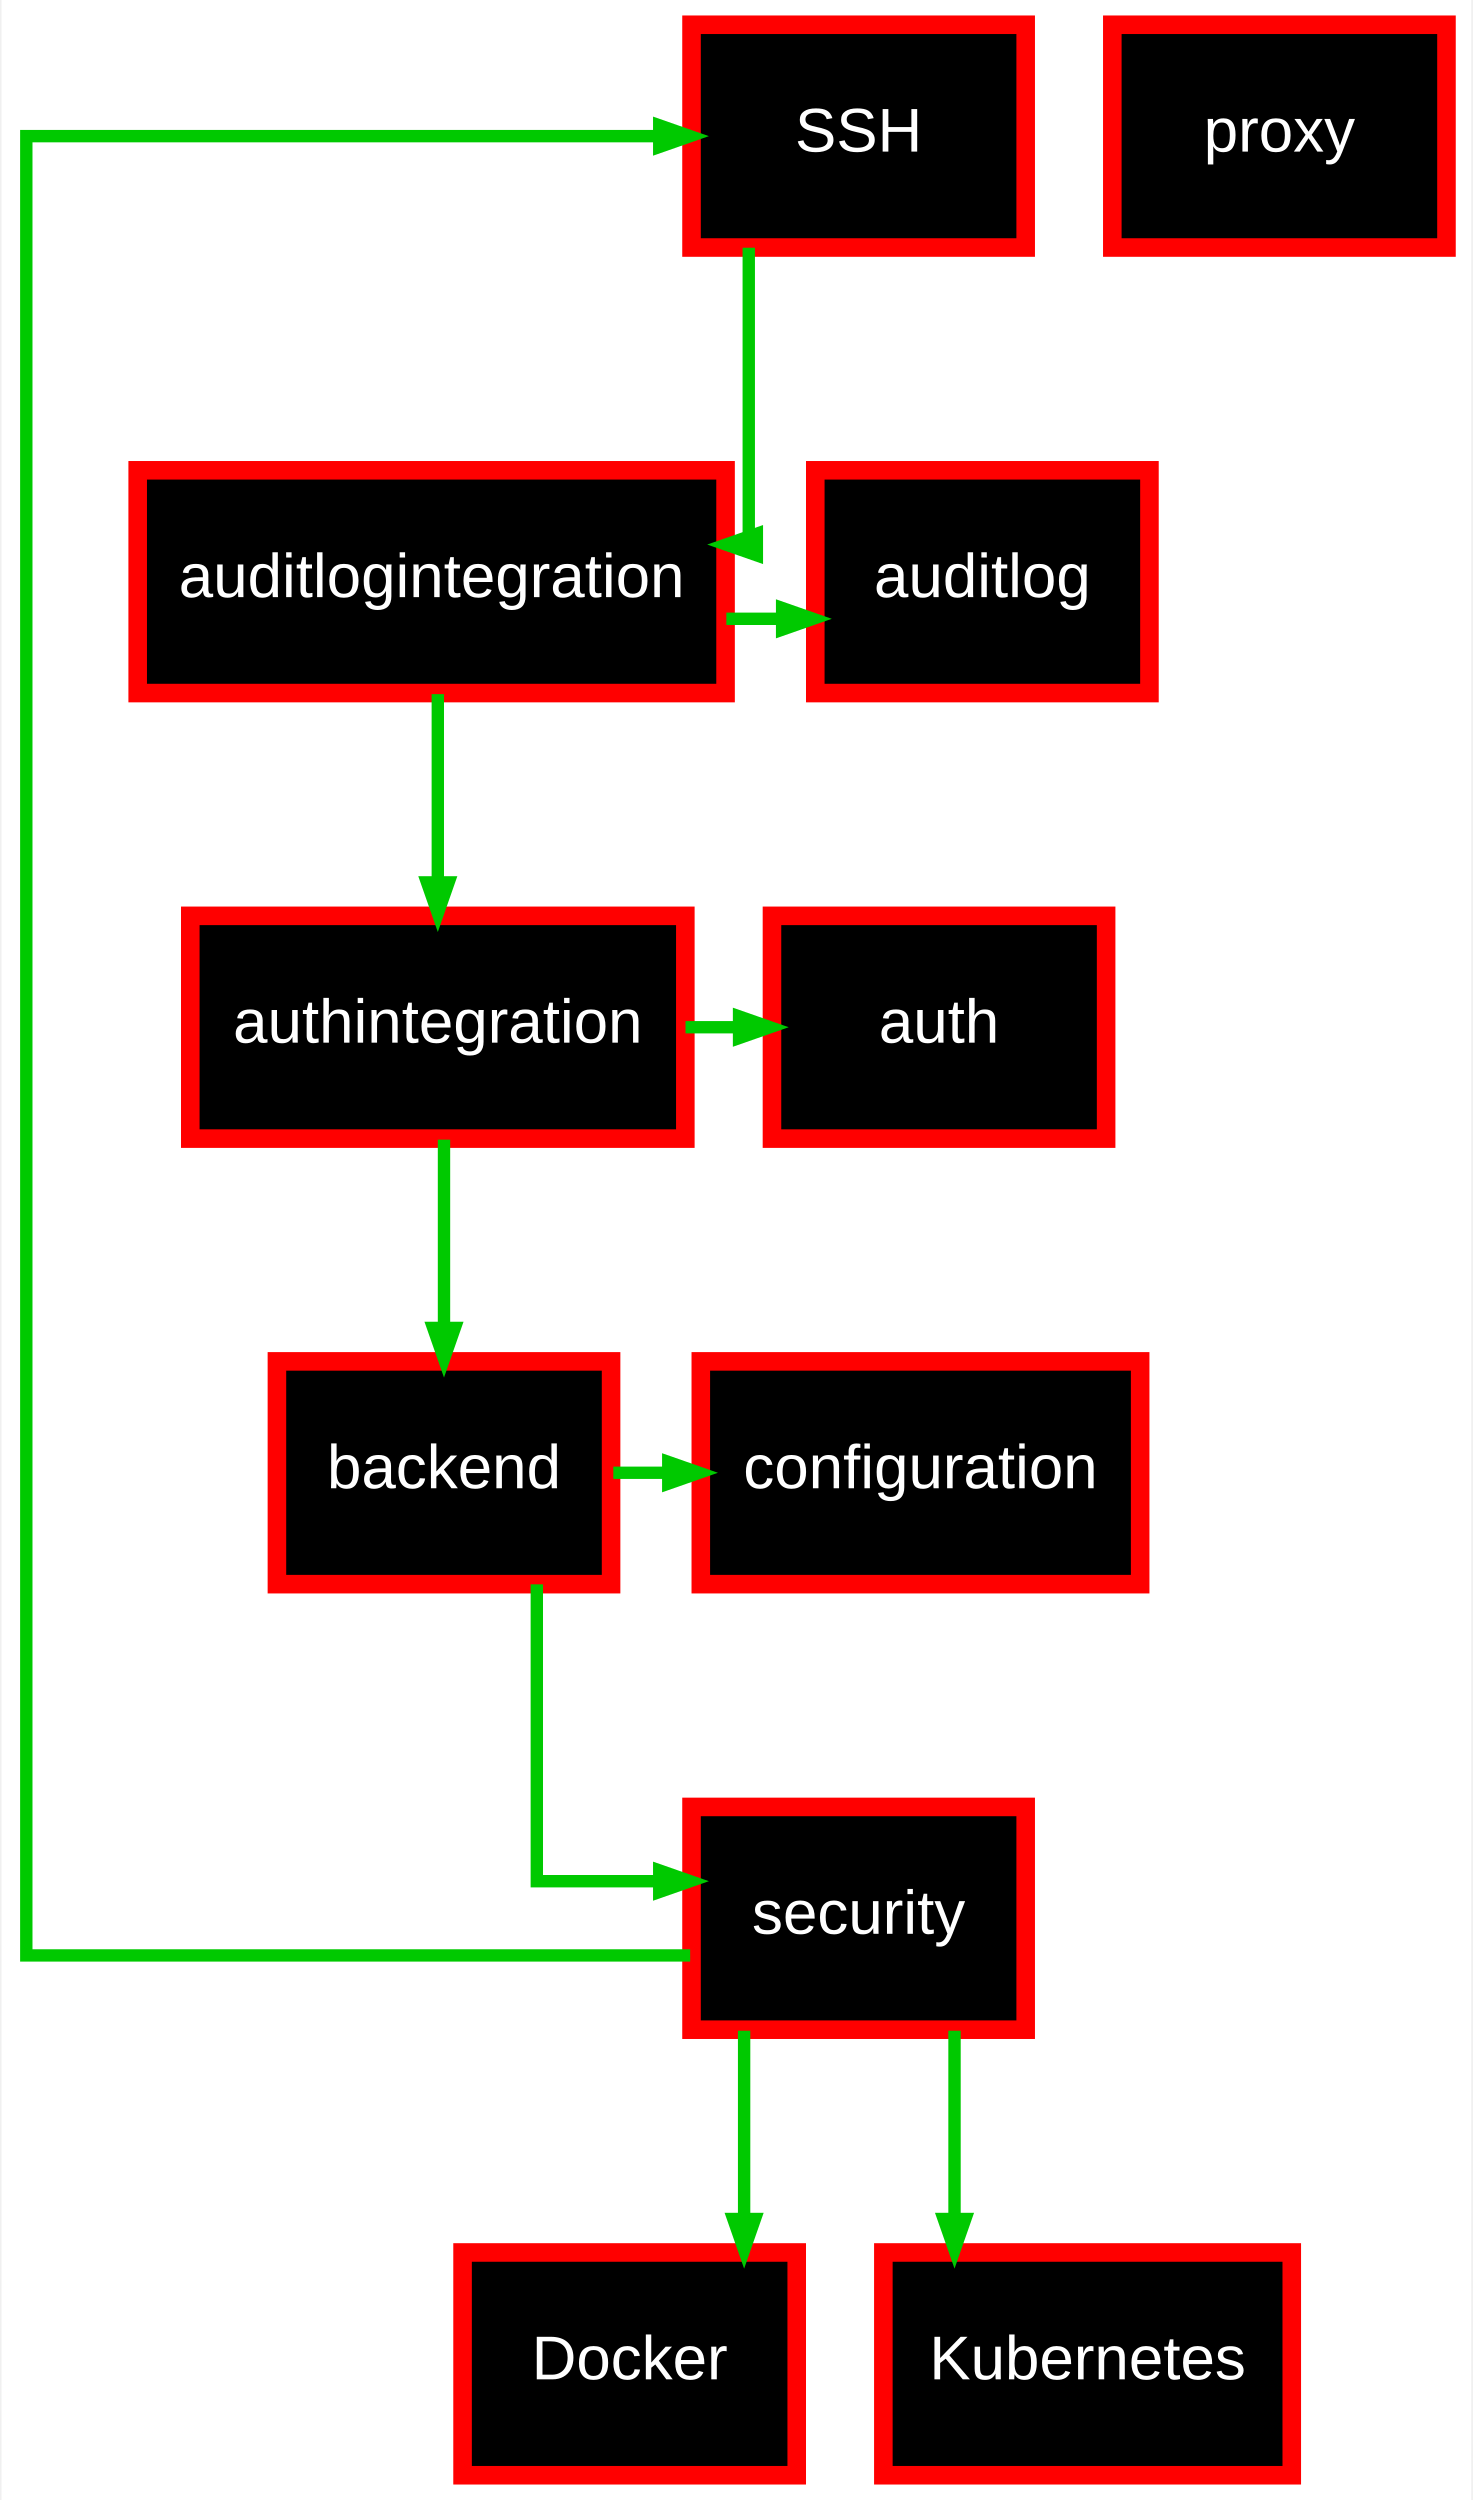
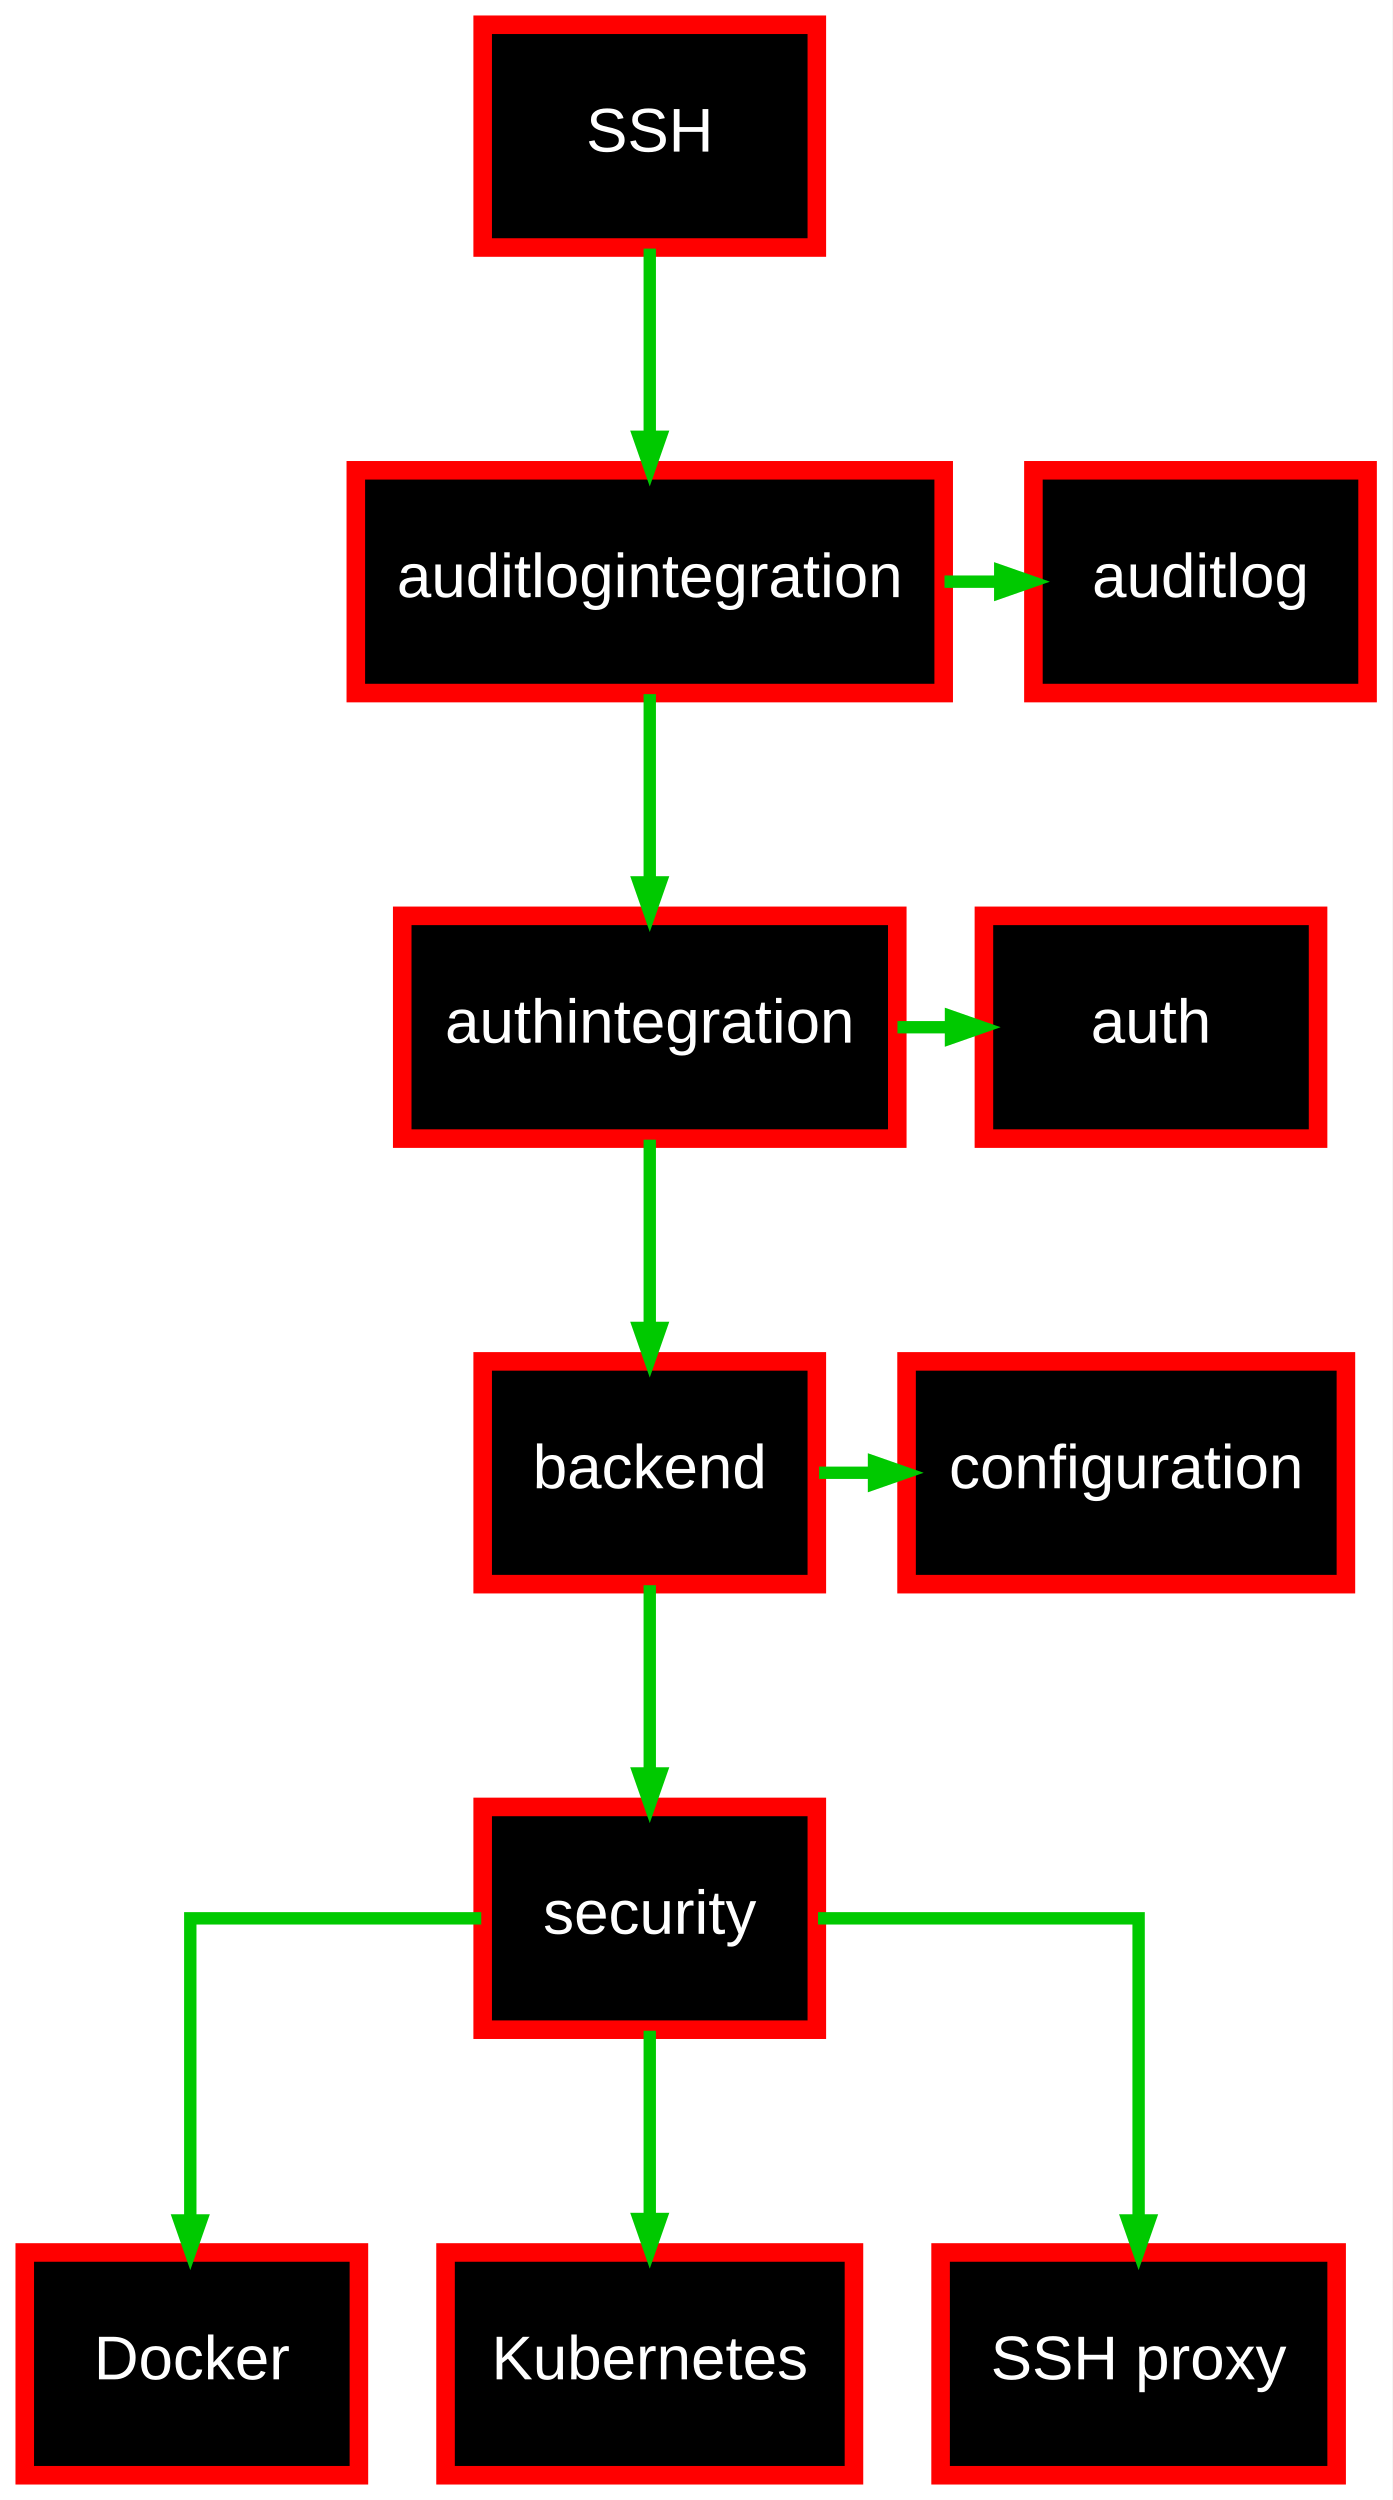
- <svg xmlns="http://www.w3.org/2000/svg" width="238pt" height="404pt" viewBox="0.00 0.00 237.50 404.00">
+ <svg xmlns="http://www.w3.org/2000/svg" width="225pt" height="404pt" viewBox="0.00 0.00 225.00 404.00">
  <g id="graph0" class="graph" transform="scale(1 1) rotate(0) translate(4 400)">
-     <polygon fill="white" stroke="transparent" points="-4,4 -4,-400 233.5,-400 233.5,4 -4,4" />
+     <polygon fill="white" stroke="transparent" points="-4,4 -4,-400 221,-400 221,4 -4,4" />
    <g id="node1" class="node">
-       <polygon fill="black" stroke="red" stroke-width="3" points="161.5,-396 107.5,-396 107.5,-360 161.5,-360 161.5,-396" />
-       <text text-anchor="middle" x="134.5" y="-375.5" font-family="Arial" font-size="10.00" fill="white">SSH</text>
+       <polygon fill="black" stroke="red" stroke-width="3" points="128,-396 74,-396 74,-360 128,-360 128,-396" />
+       <text text-anchor="middle" x="101" y="-375.5" font-family="Arial" font-size="10.00" fill="white">SSH</text>
    </g>
    <g id="node2" class="node">
-       <polygon fill="black" stroke="red" stroke-width="3" points="113,-324 18,-324 18,-288 113,-288 113,-324" />
-       <text text-anchor="middle" x="65.5" y="-303.5" font-family="Arial" font-size="10.00" fill="white">auditlogintegration</text>
+       <polygon fill="black" stroke="red" stroke-width="3" points="148.5,-324 53.5,-324 53.5,-288 148.5,-288 148.5,-324" />
+       <text text-anchor="middle" x="101" y="-303.5" font-family="Arial" font-size="10.00" fill="white">auditlogintegration</text>
    </g>
    <g id="edge1" class="edge">
-       <path fill="none" stroke="#00c900" stroke-width="2" d="M116.75,-359.97C116.75,-340.42 116.75,-312 116.75,-312 116.75,-312 116.38,-312 116.38,-312" />
-       <polygon fill="#00c900" stroke="#00c900" stroke-width="2" points="118.06,-310.25 113.06,-312 118.06,-313.75 118.06,-310.25" />
+       <path fill="none" stroke="#00c900" stroke-width="2" d="M101,-359.83C101,-359.83 101,-329.41 101,-329.41" />
+       <polygon fill="#00c900" stroke="#00c900" stroke-width="2" points="102.75,-329.41 101,-324.41 99.25,-329.41 102.75,-329.41" />
    </g>
    <g id="node3" class="node">
-       <polygon fill="black" stroke="red" stroke-width="3" points="181.5,-324 127.5,-324 127.5,-288 181.5,-288 181.5,-324" />
-       <text text-anchor="middle" x="154.5" y="-303.5" font-family="Arial" font-size="10.00" fill="white">auditlog</text>
+       <polygon fill="black" stroke="red" stroke-width="3" points="217,-324 163,-324 163,-288 217,-288 217,-324" />
+       <text text-anchor="middle" x="190" y="-303.5" font-family="Arial" font-size="10.00" fill="white">auditlog</text>
    </g>
    <g id="edge2" class="edge">
-       <path fill="none" stroke="#00c900" stroke-width="2" d="M113.13,-300C113.13,-300 122.14,-300 122.14,-300" />
-       <polygon fill="#00c900" stroke="#00c900" stroke-width="2" points="122.14,-301.75 127.14,-300 122.14,-298.25 122.14,-301.75" />
+       <path fill="none" stroke="#00c900" stroke-width="2" d="M148.63,-306C148.63,-306 157.64,-306 157.64,-306" />
+       <polygon fill="#00c900" stroke="#00c900" stroke-width="2" points="157.64,-307.75 162.64,-306 157.64,-304.25 157.64,-307.75" />
    </g>
    <g id="node4" class="node">
-       <polygon fill="black" stroke="red" stroke-width="3" points="106.5,-252 26.5,-252 26.5,-216 106.5,-216 106.5,-252" />
-       <text text-anchor="middle" x="66.5" y="-231.5" font-family="Arial" font-size="10.00" fill="white">authintegration</text>
+       <polygon fill="black" stroke="red" stroke-width="3" points="141,-252 61,-252 61,-216 141,-216 141,-252" />
+       <text text-anchor="middle" x="101" y="-231.5" font-family="Arial" font-size="10.00" fill="white">authintegration</text>
    </g>
    <g id="edge3" class="edge">
-       <path fill="none" stroke="#00c900" stroke-width="2" d="M66.5,-287.83C66.5,-287.83 66.5,-257.41 66.5,-257.41" />
-       <polygon fill="#00c900" stroke="#00c900" stroke-width="2" points="68.25,-257.41 66.5,-252.41 64.75,-257.41 68.25,-257.41" />
+       <path fill="none" stroke="#00c900" stroke-width="2" d="M101,-287.83C101,-287.83 101,-257.41 101,-257.41" />
+       <polygon fill="#00c900" stroke="#00c900" stroke-width="2" points="102.75,-257.41 101,-252.41 99.25,-257.41 102.75,-257.41" />
    </g>
    <g id="node5" class="node">
-       <polygon fill="black" stroke="red" stroke-width="3" points="174.5,-252 120.5,-252 120.5,-216 174.5,-216 174.5,-252" />
-       <text text-anchor="middle" x="147.5" y="-231.5" font-family="Arial" font-size="10.00" fill="white">auth</text>
+       <polygon fill="black" stroke="red" stroke-width="3" points="209,-252 155,-252 155,-216 209,-216 209,-252" />
+       <text text-anchor="middle" x="182" y="-231.5" font-family="Arial" font-size="10.00" fill="white">auth</text>
    </g>
    <g id="edge4" class="edge">
-       <path fill="none" stroke="#00c900" stroke-width="2" d="M106.53,-234C106.53,-234 115.18,-234 115.18,-234" />
-       <polygon fill="#00c900" stroke="#00c900" stroke-width="2" points="115.18,-235.75 120.18,-234 115.18,-232.25 115.18,-235.75" />
+       <path fill="none" stroke="#00c900" stroke-width="2" d="M141.03,-234C141.03,-234 149.68,-234 149.68,-234" />
+       <polygon fill="#00c900" stroke="#00c900" stroke-width="2" points="149.68,-235.75 154.68,-234 149.68,-232.25 149.68,-235.75" />
    </g>
    <g id="node6" class="node">
-       <polygon fill="black" stroke="red" stroke-width="3" points="94.5,-180 40.5,-180 40.5,-144 94.5,-144 94.5,-180" />
-       <text text-anchor="middle" x="67.5" y="-159.5" font-family="Arial" font-size="10.00" fill="white">backend</text>
+       <polygon fill="black" stroke="red" stroke-width="3" points="128,-180 74,-180 74,-144 128,-144 128,-180" />
+       <text text-anchor="middle" x="101" y="-159.5" font-family="Arial" font-size="10.00" fill="white">backend</text>
    </g>
    <g id="edge5" class="edge">
-       <path fill="none" stroke="#00c900" stroke-width="2" d="M67.5,-215.83C67.5,-215.83 67.5,-185.41 67.5,-185.41" />
-       <polygon fill="#00c900" stroke="#00c900" stroke-width="2" points="69.25,-185.41 67.5,-180.41 65.75,-185.41 69.25,-185.41" />
+       <path fill="none" stroke="#00c900" stroke-width="2" d="M101,-215.83C101,-215.83 101,-185.41 101,-185.41" />
+       <polygon fill="#00c900" stroke="#00c900" stroke-width="2" points="102.75,-185.41 101,-180.41 99.25,-185.41 102.75,-185.41" />
    </g>
    <g id="node7" class="node">
-       <polygon fill="black" stroke="red" stroke-width="3" points="180,-180 109,-180 109,-144 180,-144 180,-180" />
-       <text text-anchor="middle" x="144.5" y="-159.5" font-family="Arial" font-size="10.00" fill="white">configuration</text>
+       <polygon fill="black" stroke="red" stroke-width="3" points="213.5,-180 142.5,-180 142.5,-144 213.5,-144 213.5,-180" />
+       <text text-anchor="middle" x="178" y="-159.5" font-family="Arial" font-size="10.00" fill="white">configuration</text>
    </g>
    <g id="edge6" class="edge">
-       <path fill="none" stroke="#00c900" stroke-width="2" d="M94.86,-162C94.86,-162 103.74,-162 103.74,-162" />
-       <polygon fill="#00c900" stroke="#00c900" stroke-width="2" points="103.74,-163.75 108.74,-162 103.74,-160.25 103.74,-163.75" />
+       <path fill="none" stroke="#00c900" stroke-width="2" d="M128.36,-162C128.36,-162 137.24,-162 137.24,-162" />
+       <polygon fill="#00c900" stroke="#00c900" stroke-width="2" points="137.24,-163.75 142.24,-162 137.24,-160.25 137.24,-163.75" />
    </g>
    <g id="node8" class="node">
-       <polygon fill="black" stroke="red" stroke-width="3" points="161.5,-108 107.5,-108 107.5,-72 161.5,-72 161.5,-108" />
-       <text text-anchor="middle" x="134.5" y="-87.5" font-family="Arial" font-size="10.00" fill="white">security</text>
+       <polygon fill="black" stroke="red" stroke-width="3" points="128,-108 74,-108 74,-72 128,-72 128,-108" />
+       <text text-anchor="middle" x="101" y="-87.5" font-family="Arial" font-size="10.00" fill="white">security</text>
    </g>
    <g id="edge7" class="edge">
-       <path fill="none" stroke="#00c900" stroke-width="2" d="M82.5,-143.97C82.5,-124.42 82.5,-96 82.5,-96 82.5,-96 102.28,-96 102.28,-96" />
-       <polygon fill="#00c900" stroke="#00c900" stroke-width="2" points="102.28,-97.75 107.28,-96 102.28,-94.25 102.28,-97.75" />
+       <path fill="none" stroke="#00c900" stroke-width="2" d="M101,-143.83C101,-143.83 101,-113.41 101,-113.41" />
+       <polygon fill="#00c900" stroke="#00c900" stroke-width="2" points="102.75,-113.41 101,-108.41 99.25,-113.41 102.75,-113.41" />
+     </g>
+     <g id="node9" class="node">
+       <polygon fill="black" stroke="red" stroke-width="3" points="54,-36 0,-36 0,0 54,0 54,-36" />
+       <text text-anchor="middle" x="27" y="-15.5" font-family="Arial" font-size="10.00" fill="white">Docker</text>
+     </g>
+     <g id="edge8" class="edge">
+       <path fill="none" stroke="#00c900" stroke-width="2" d="M73.77,-90C52.58,-90 26.75,-90 26.75,-90 26.75,-90 26.75,-41.17 26.75,-41.17" />
+       <polygon fill="#00c900" stroke="#00c900" stroke-width="2" points="28.5,-41.17 26.75,-36.17 25,-41.17 28.5,-41.17" />
+     </g>
+     <g id="node10" class="node">
+       <polygon fill="black" stroke="red" stroke-width="3" points="134,-36 68,-36 68,0 134,0 134,-36" />
+       <text text-anchor="middle" x="101" y="-15.5" font-family="Arial" font-size="10.00" fill="white">Kubernetes</text>
+     </g>
+     <g id="edge9" class="edge">
+       <path fill="none" stroke="#00c900" stroke-width="2" d="M101,-71.83C101,-71.83 101,-41.41 101,-41.41" />
+       <polygon fill="#00c900" stroke="#00c900" stroke-width="2" points="102.75,-41.41 101,-36.41 99.25,-41.41 102.75,-41.41" />
+     </g>
+     <g id="node11" class="node">
+       <polygon fill="black" stroke="red" stroke-width="3" points="212,-36 148,-36 148,0 212,0 212,-36" />
+       <text text-anchor="middle" x="180" y="-15.5" font-family="Arial" font-size="10.00" fill="white">SSH proxy</text>
    </g>
    <g id="edge10" class="edge">
-       <path fill="none" stroke="#00c900" stroke-width="2" d="M107.28,-84C67.98,-84 0,-84 0,-84 0,-84 0,-378 0,-378 0,-378 102.28,-378 102.28,-378" />
-       <polygon fill="#00c900" stroke="#00c900" stroke-width="2" points="102.28,-379.75 107.28,-378 102.28,-376.25 102.28,-379.75" />
-     </g>
-     <g id="node9" class="node">
-       <polygon fill="black" stroke="red" stroke-width="3" points="124.5,-36 70.5,-36 70.5,0 124.5,0 124.5,-36" />
-       <text text-anchor="middle" x="97.5" y="-15.5" font-family="Arial" font-size="10.00" fill="white">Docker</text>
-     </g>
-     <g id="edge8" class="edge">
-       <path fill="none" stroke="#00c900" stroke-width="2" d="M116,-71.83C116,-71.83 116,-41.41 116,-41.41" />
-       <polygon fill="#00c900" stroke="#00c900" stroke-width="2" points="117.75,-41.41 116,-36.41 114.25,-41.41 117.75,-41.41" />
-     </g>
-     <g id="node10" class="node">
-       <polygon fill="black" stroke="red" stroke-width="3" points="204.5,-36 138.5,-36 138.5,0 204.5,0 204.5,-36" />
-       <text text-anchor="middle" x="171.5" y="-15.5" font-family="Arial" font-size="10.00" fill="white">Kubernetes</text>
-     </g>
-     <g id="edge9" class="edge">
-       <path fill="none" stroke="#00c900" stroke-width="2" d="M150,-71.83C150,-71.83 150,-41.41 150,-41.41" />
-       <polygon fill="#00c900" stroke="#00c900" stroke-width="2" points="151.75,-41.41 150,-36.41 148.25,-41.41 151.75,-41.41" />
-     </g>
-     <g id="node11" class="node">
-       <polygon fill="black" stroke="red" stroke-width="3" points="229.5,-396 175.5,-396 175.5,-360 229.5,-360 229.5,-396" />
-       <text text-anchor="middle" x="202.5" y="-375.5" font-family="Arial" font-size="10.00" fill="white">proxy</text>
+       <path fill="none" stroke="#00c900" stroke-width="2" d="M128.19,-90C151.04,-90 180,-90 180,-90 180,-90 180,-41.17 180,-41.17" />
+       <polygon fill="#00c900" stroke="#00c900" stroke-width="2" points="181.75,-41.17 180,-36.17 178.25,-41.17 181.75,-41.17" />
    </g>
  </g>
</svg>
